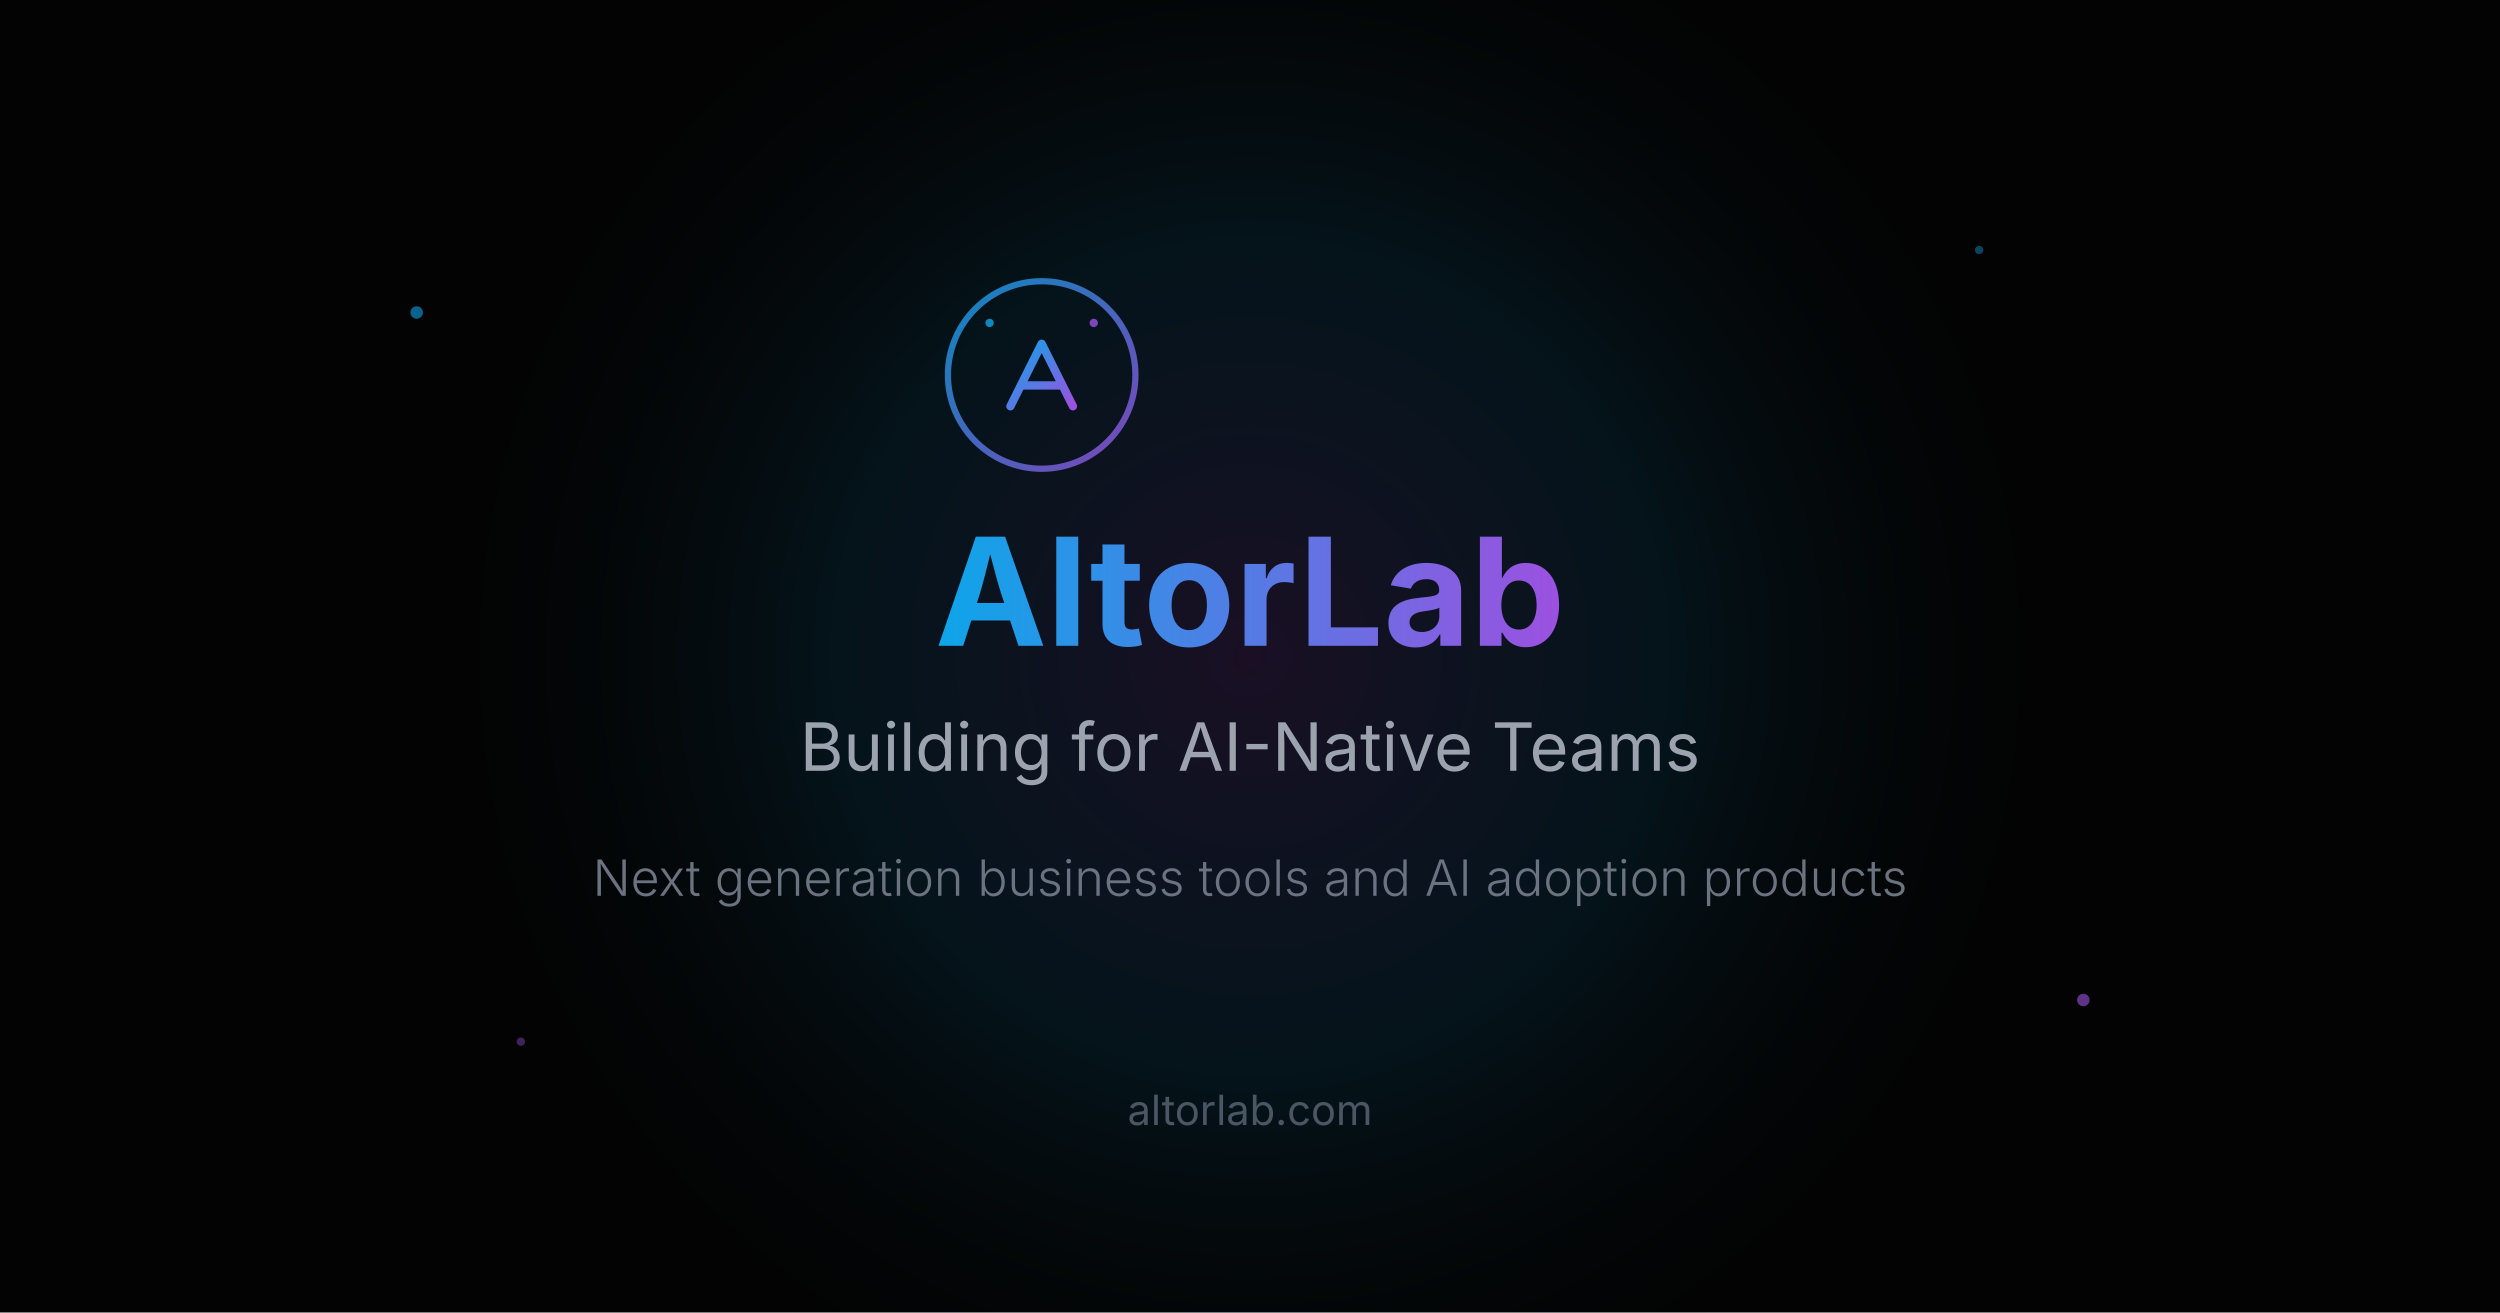
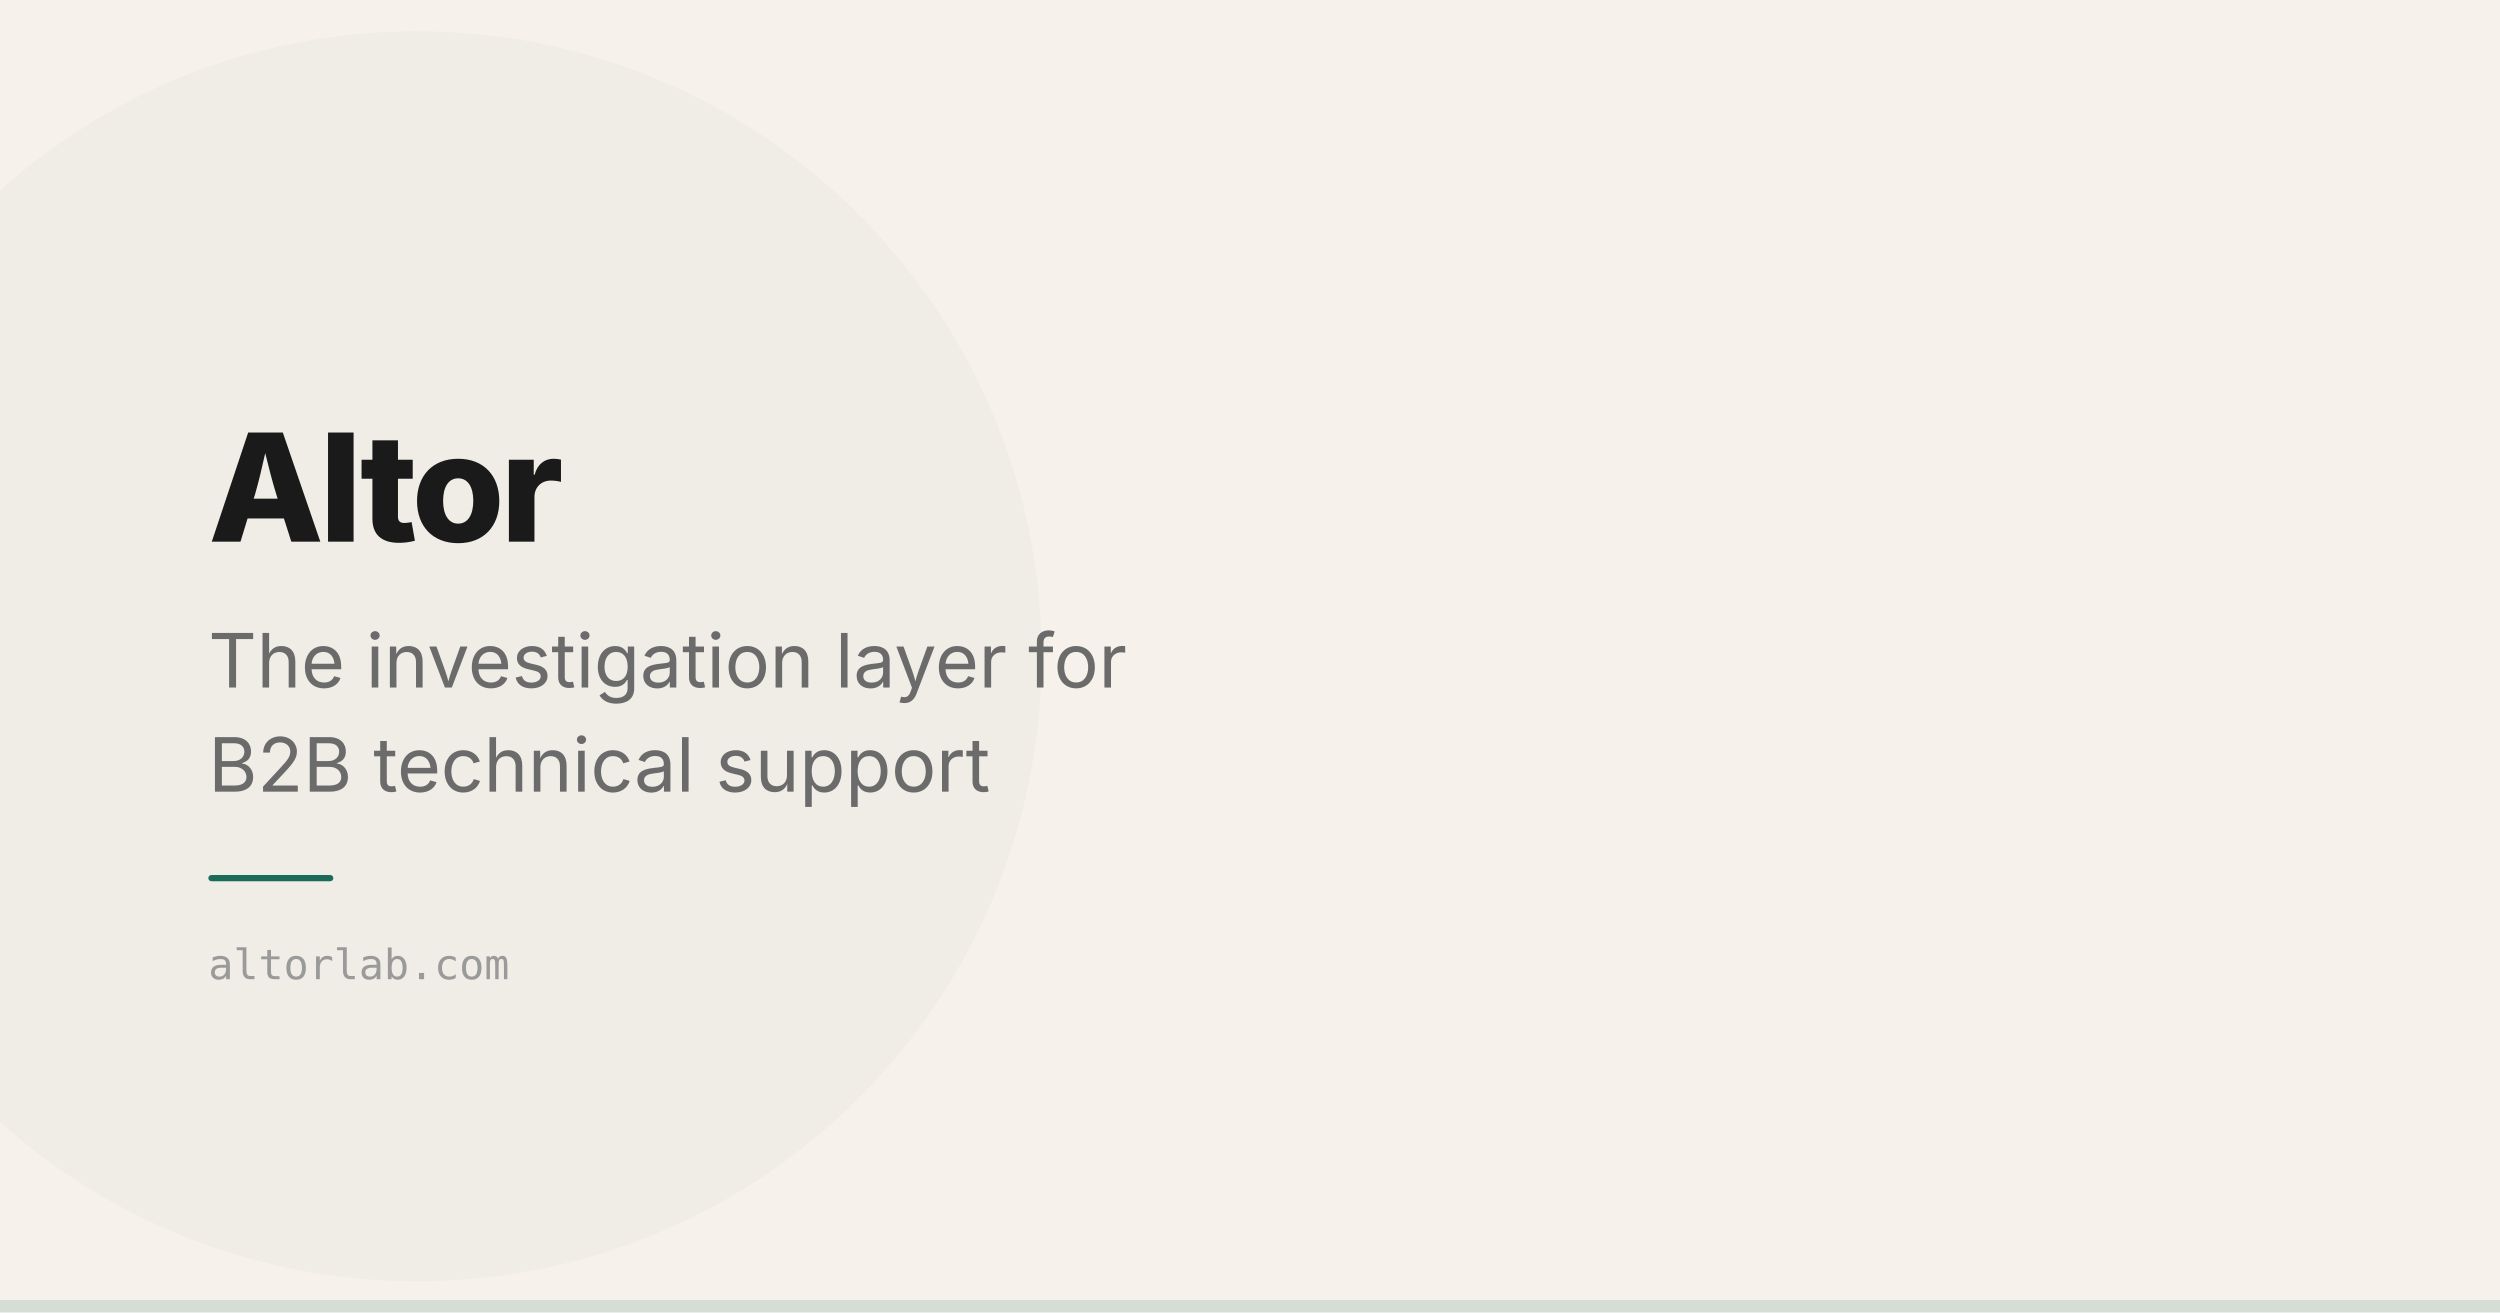
<svg xmlns="http://www.w3.org/2000/svg" width="1200" height="630" viewBox="0 0 1200 630" fill="none">
-   <rect width="1200" height="630" fill="#030303" />
-   <defs>
-     <radialGradient id="bgGradient" cx="50%" cy="50%" r="50%">
-       <stop offset="0%" stop-color="#9b51e0" stop-opacity="0.15" />
-       <stop offset="50%" stop-color="#0ea5e9" stop-opacity="0.1" />
-       <stop offset="100%" stop-color="#030303" stop-opacity="0" />
-     </radialGradient>
-     <linearGradient id="textGradient" x1="0%" y1="0%" x2="100%" y2="0%">
-       <stop offset="0%" stop-color="#0ea5e9" />
-       <stop offset="100%" stop-color="#9b51e0" />
-     </linearGradient>
-     <linearGradient id="logoGradient" x1="0%" y1="0%" x2="100%" y2="100%">
-       <stop offset="0%" stop-color="#0ea5e9" />
-       <stop offset="100%" stop-color="#9b51e0" />
-     </linearGradient>
-   </defs>
-   <circle cx="600" cy="315" r="400" fill="url(#bgGradient)" />
-   <circle cx="200" cy="150" r="3" fill="#0ea5e9" opacity="0.6" />
-   <circle cx="1000" cy="480" r="3" fill="#9b51e0" opacity="0.6" />
-   <circle cx="950" cy="120" r="2" fill="#0ea5e9" opacity="0.4" />
-   <circle cx="250" cy="500" r="2" fill="#9b51e0" opacity="0.4" />
-   <g transform="translate(500, 180)">
-     <circle cx="0" cy="0" r="45" stroke="url(#logoGradient)" stroke-width="3" fill="none" opacity="0.8" />
-     <path d="M -15 15 L 0 -15 L 15 15 M -10 5 L 10 5" stroke="url(#logoGradient)" stroke-width="4" stroke-linecap="round" stroke-linejoin="round" fill="none" />
-     <circle cx="-25" cy="-25" r="2" fill="#0ea5e9" opacity="0.8" />
-     <circle cx="25" cy="-25" r="2" fill="#9b51e0" opacity="0.8" />
-   </g>
-   <text x="600" y="310" font-family="system-ui, -apple-system, sans-serif" font-size="72" font-weight="700" fill="url(#textGradient)" text-anchor="middle">
-     AltorLab
+   <rect width="1200" height="630" fill="#f6f1eb" />
+   <circle cx="200" cy="315" r="300" fill="#1a6b5a" opacity="0.03" />
+   <text x="100" y="260" font-family="system-ui, -apple-system, 'Segoe UI', sans-serif" font-size="72" font-weight="800" fill="#1a1a1a" letter-spacing="-2">
+     Altor
  </text>
-   <text x="600" y="370" font-family="system-ui, -apple-system, sans-serif" font-size="32" font-weight="400" fill="#9ca3af" text-anchor="middle">
-     Building for AI-Native Teams
+   <text x="100" y="330" font-family="system-ui, -apple-system, 'Segoe UI', sans-serif" font-size="36" font-weight="400" fill="#6b6b6b">
+     The investigation layer for
  </text>
-   <text x="600" y="430" font-family="system-ui, -apple-system, sans-serif" font-size="24" font-weight="300" fill="#6b7280" text-anchor="middle">
-     Next generation business tools and AI adoption products
+   <text x="100" y="380" font-family="system-ui, -apple-system, 'Segoe UI', sans-serif" font-size="36" font-weight="400" fill="#6b6b6b">
+     B2B technical support
  </text>
-   <line x1="400" y1="500" x2="800" y2="500" stroke="url(#logoGradient)" stroke-width="2" opacity="0.5" />
-   <text x="600" y="540" font-family="system-ui, -apple-system, sans-serif" font-size="20" font-weight="400" fill="#4b5563" text-anchor="middle">
+   <rect x="100" y="420" width="60" height="3" rx="1.5" fill="#1a6b5a" />
+   <text x="100" y="470" font-family="ui-monospace, 'SF Mono', 'Cascadia Mono', monospace" font-size="20" font-weight="400" fill="#9a9a9a">
    altorlab.com
  </text>
+   <rect x="0" y="624" width="1200" height="6" fill="#1a6b5a" opacity="0.15" />
</svg>
